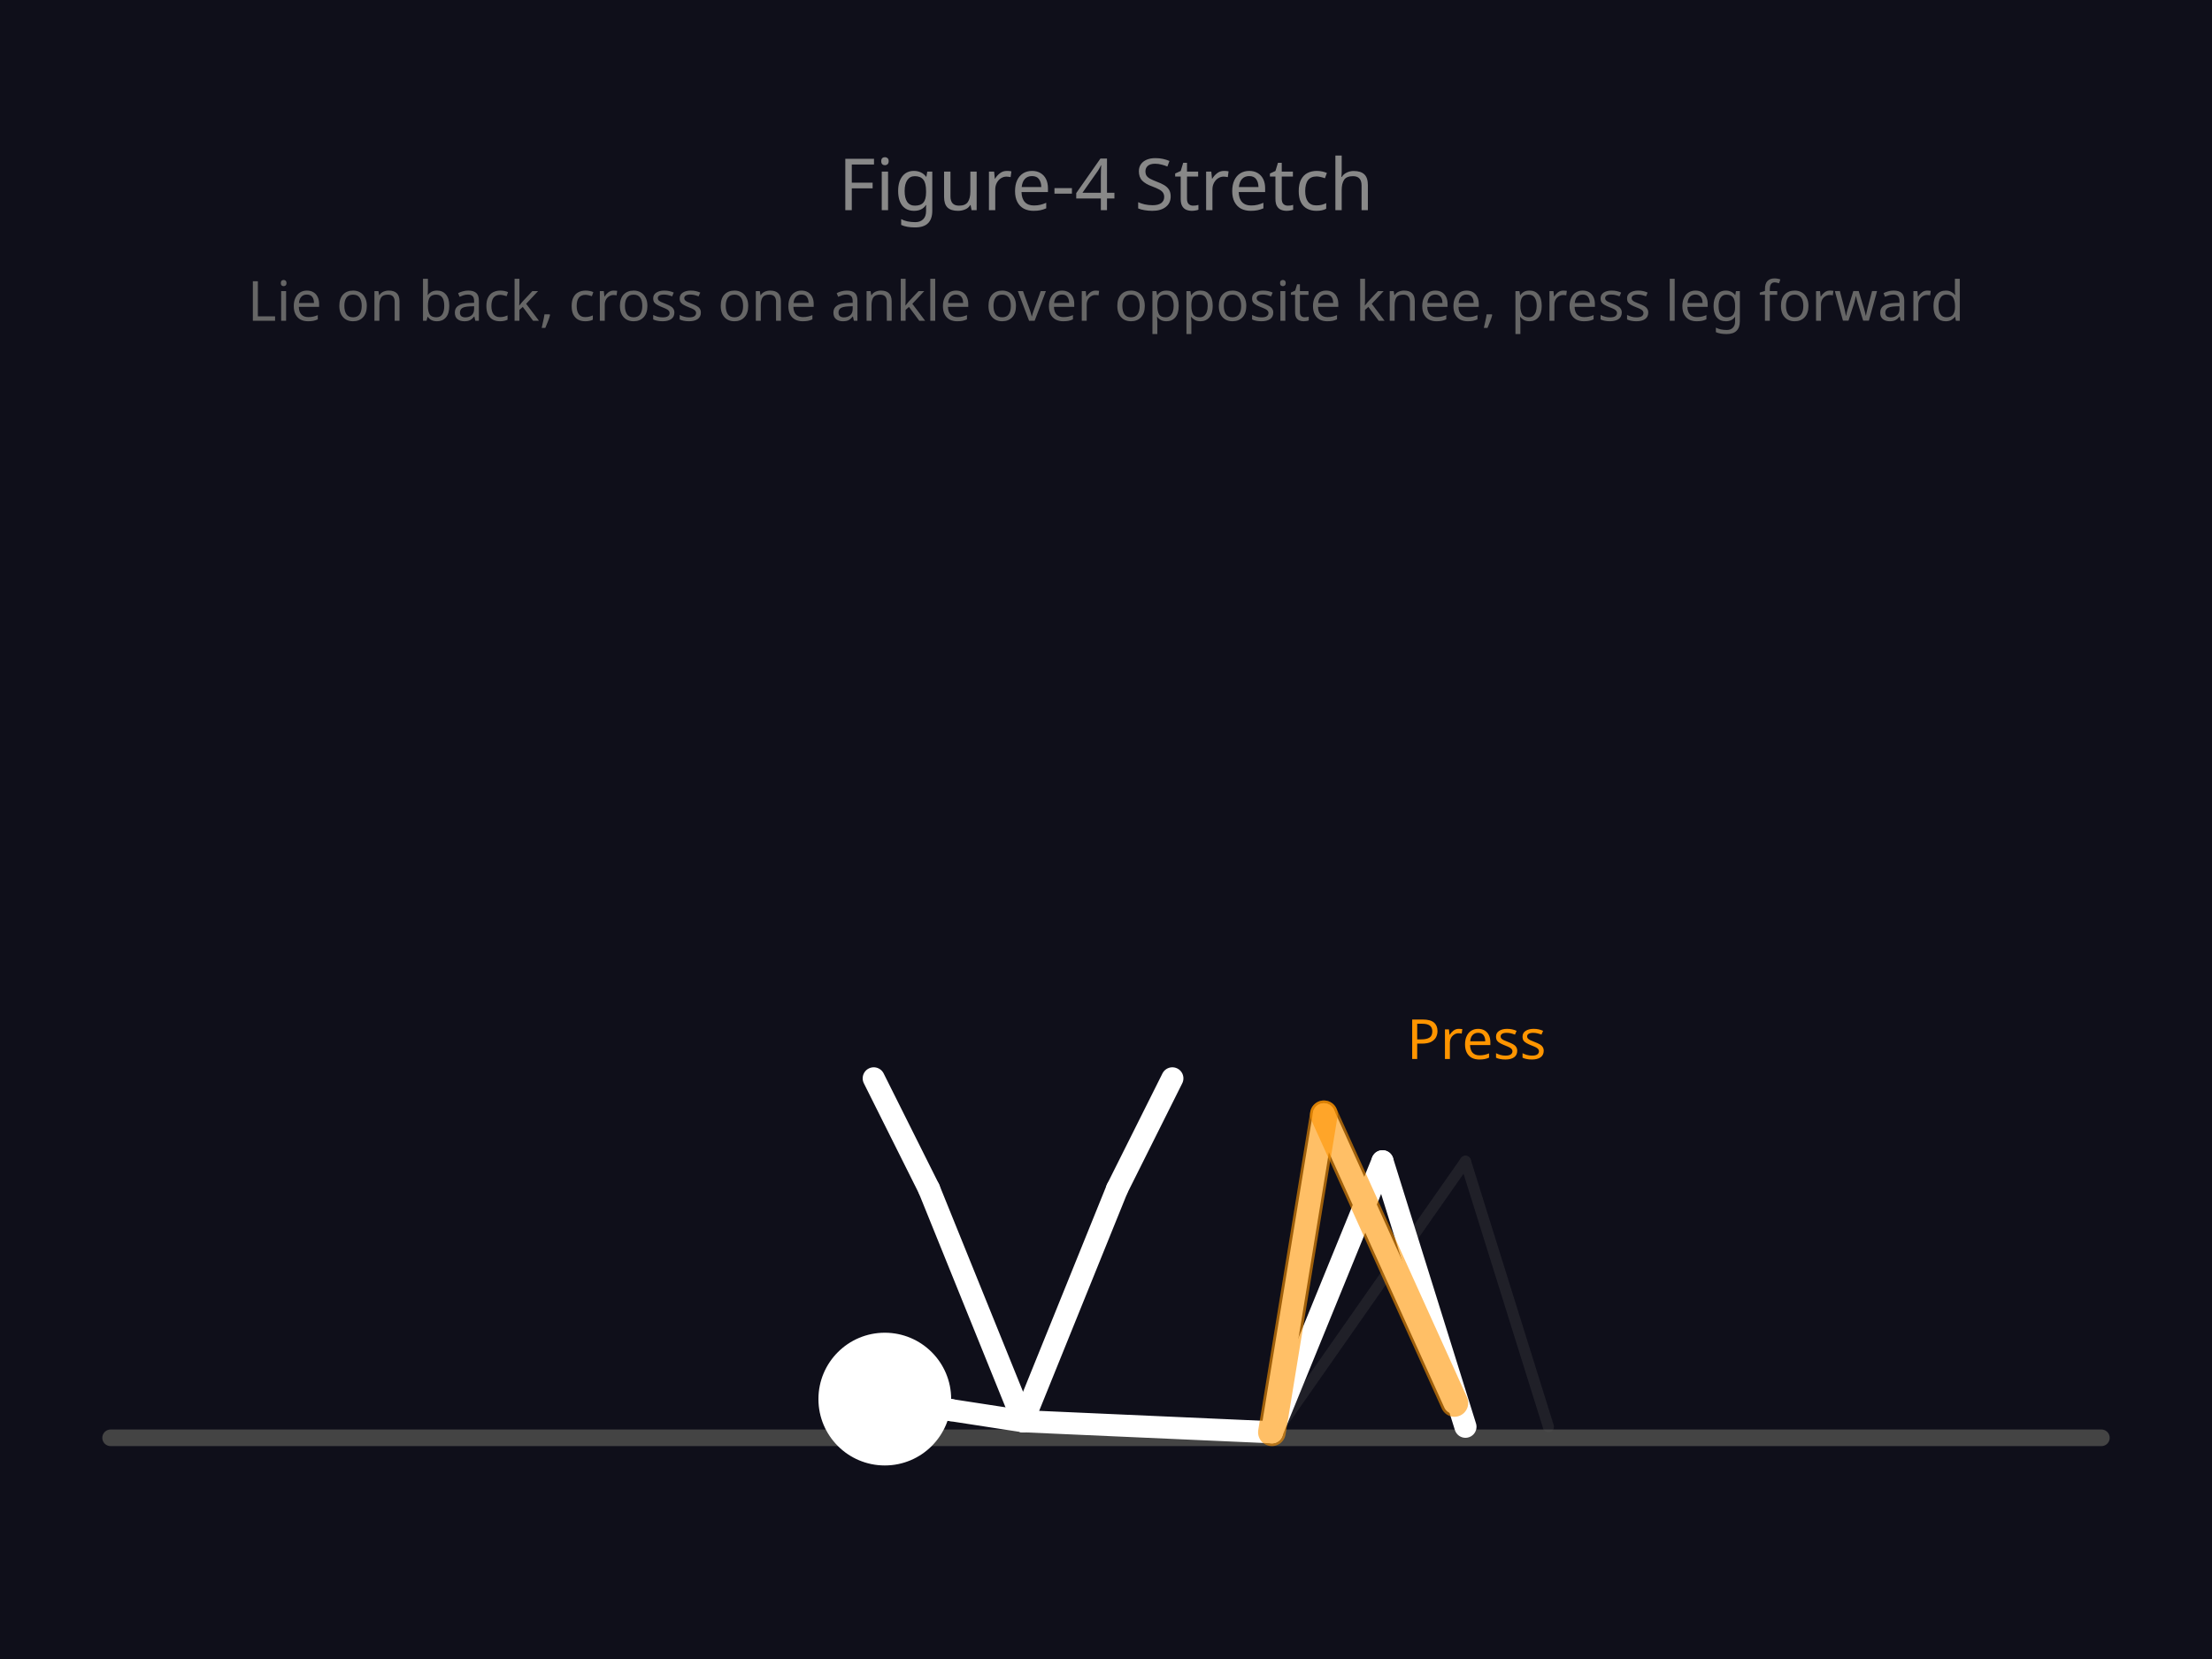
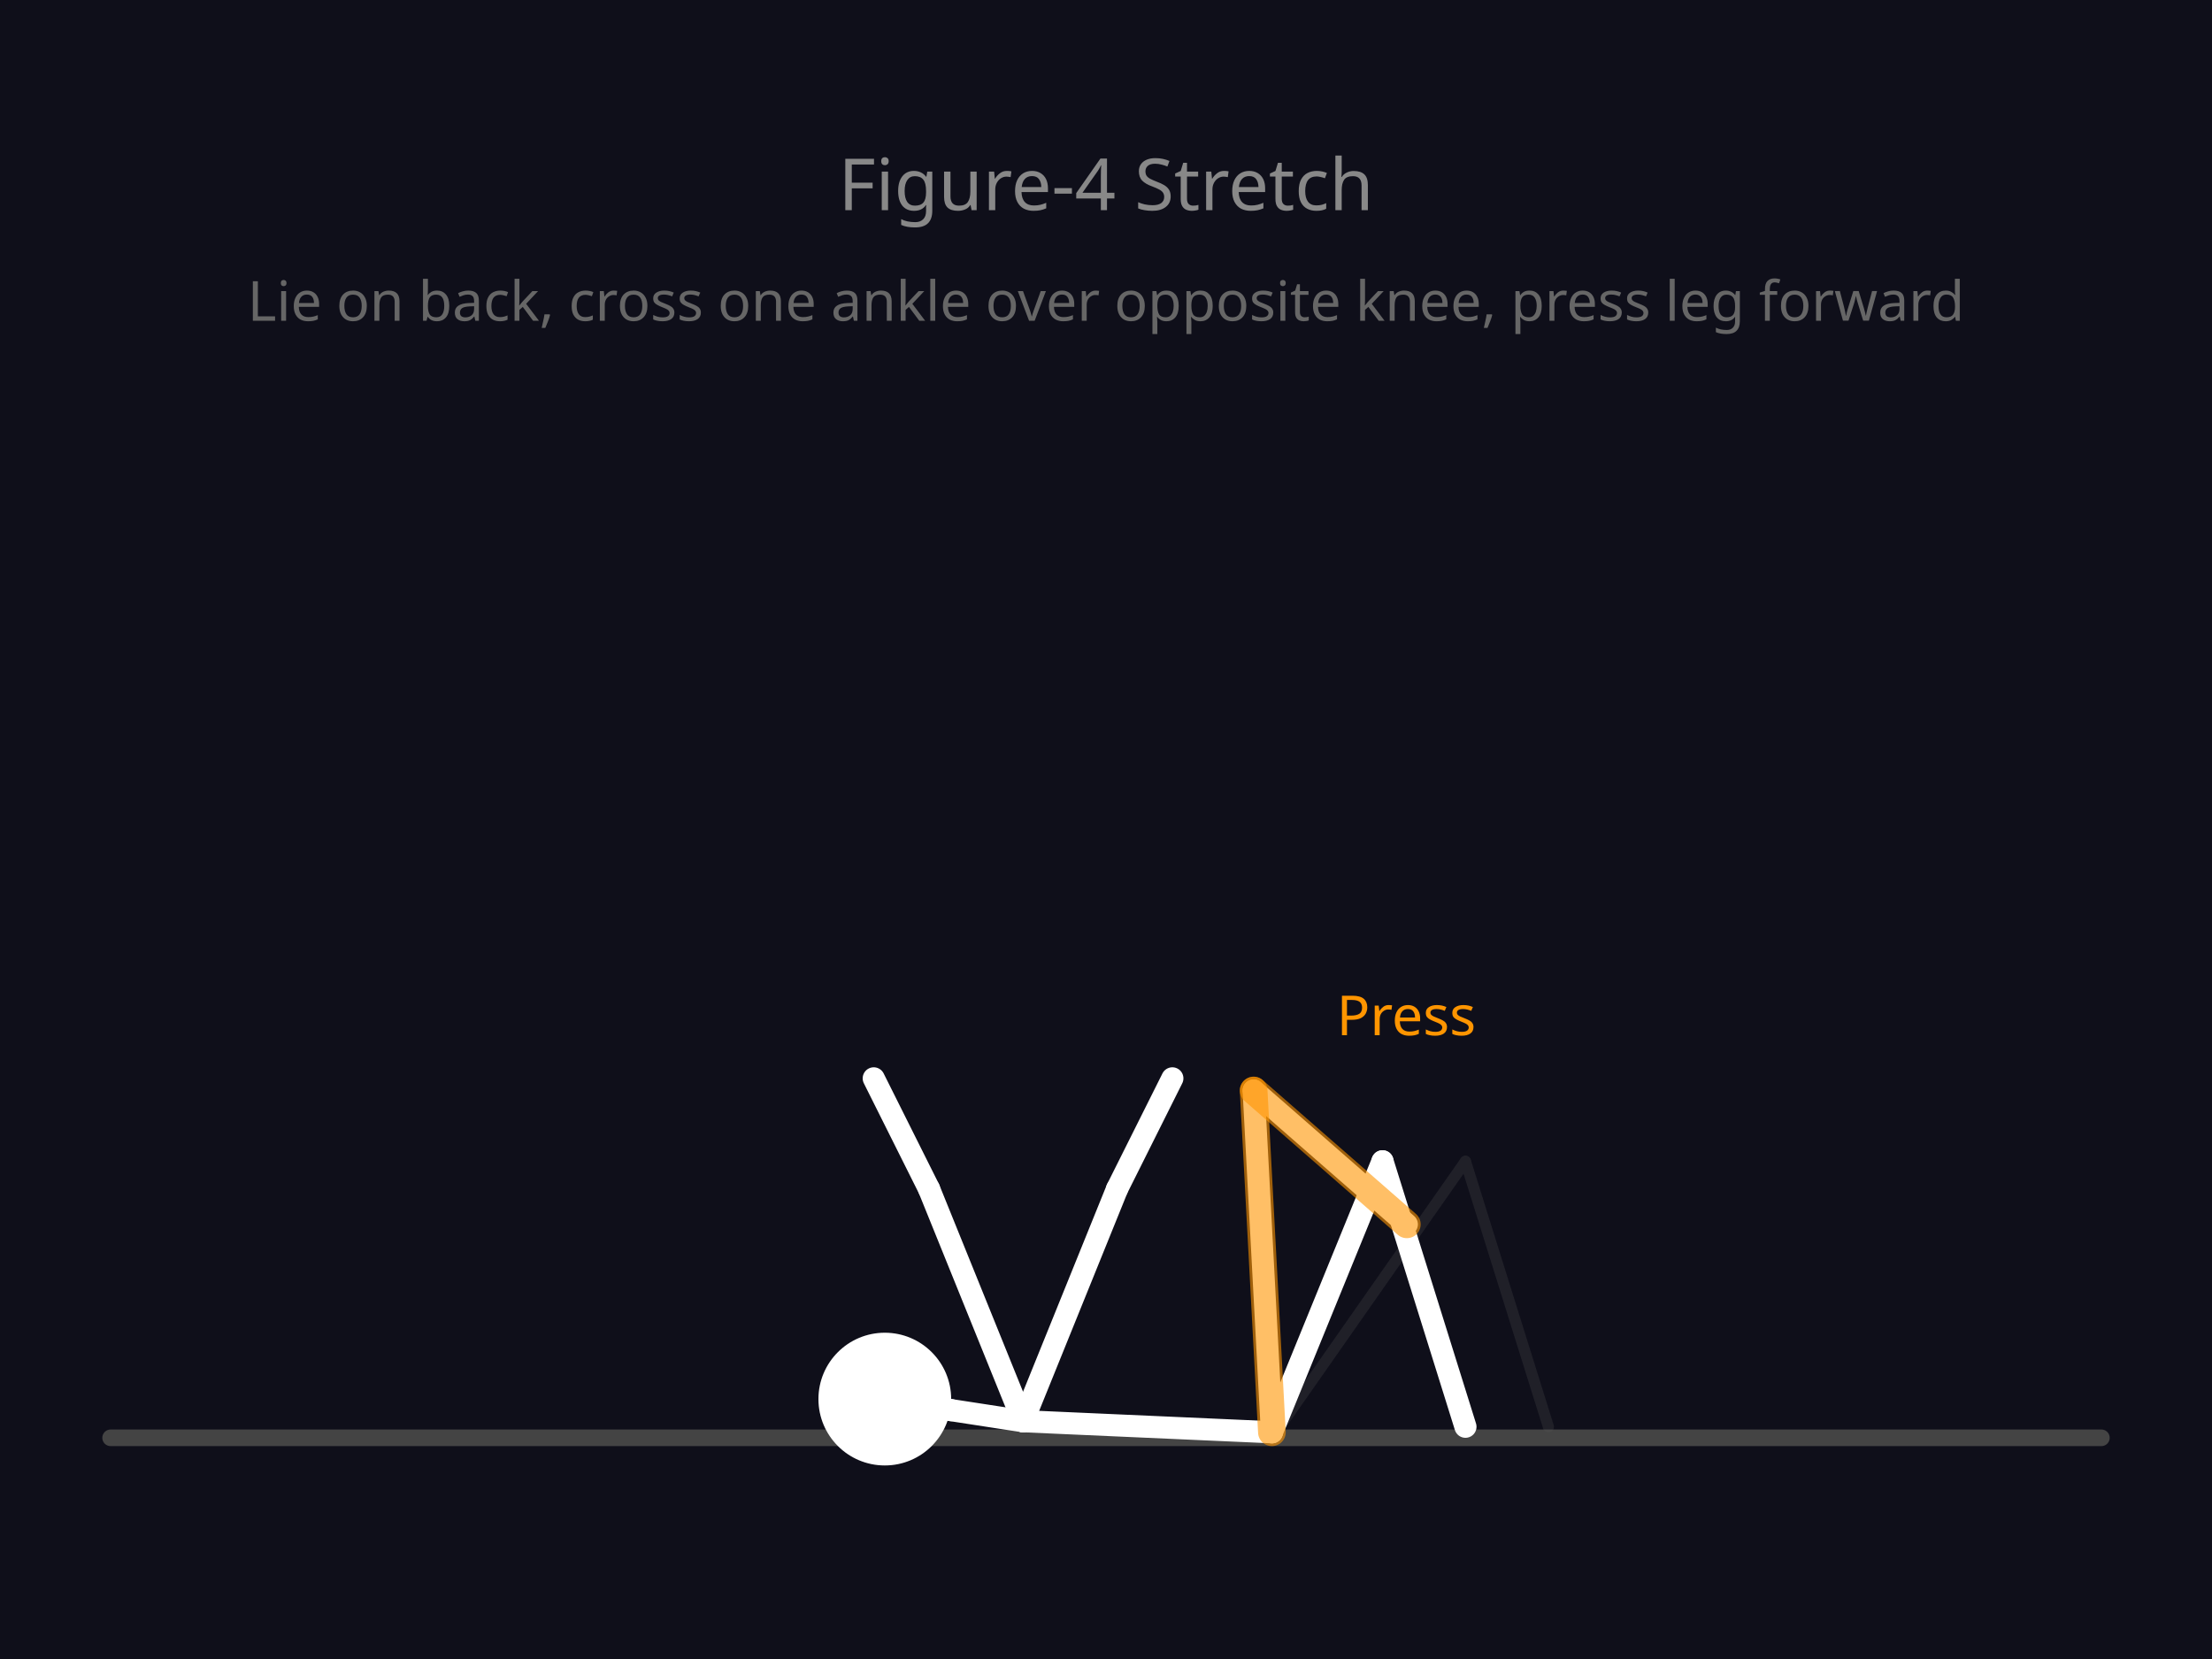
<svg xmlns="http://www.w3.org/2000/svg" viewBox="0 0 400 300">
  <rect width="400" height="300" fill="#0f0f1a" />
  <line x1="20" y1="260" x2="380" y2="260" stroke="#444" stroke-width="3" stroke-linecap="round" />
  <text x="200" y="38" fill="#888" font-size="13" font-family="sans-serif" text-anchor="middle">Figure-4 Stretch</text>
  <text x="200" y="58" fill="#666" font-size="10" font-family="sans-serif" text-anchor="middle">Lie on back, cross one ankle over opposite knee, press leg forward</text>
  <g stroke="#555" stroke-width="2" fill="none" stroke-linecap="round" stroke-linejoin="round" opacity="0.25">
    <circle cx="160" cy="253" r="12" fill="#444" stroke="none" />
    <line x1="160" y1="253" x2="172" y2="255" />
    <line x1="172" y1="255" x2="185" y2="257" />
    <line x1="185" y1="257" x2="230" y2="260" />
    <line x1="185" y1="257" x2="168" y2="215" />
    <line x1="168" y1="215" x2="158" y2="195" />
    <line x1="185" y1="257" x2="202" y2="215" />
    <line x1="202" y1="215" x2="212" y2="195" />
    <line x1="230" y1="260" x2="265" y2="210" />
    <line x1="265" y1="210" x2="280" y2="258" />
    <line x1="230" y1="260" x2="250" y2="210" />
    <line x1="250" y1="210" x2="265" y2="258" />
  </g>
  <g stroke="#FFF" stroke-width="4" fill="none" stroke-linecap="round" stroke-linejoin="round">
    <circle cx="160" cy="253" r="12" fill="#FFF" stroke="none" />
    <line x1="160" y1="253" x2="172" y2="255" />
    <line x1="172" y1="255" x2="185" y2="257" />
    <line x1="185" y1="257" x2="230" y2="259" />
    <line x1="185" y1="257" x2="168" y2="215" />
    <line x1="168" y1="215" x2="158" y2="195" />
    <line x1="185" y1="257" x2="202" y2="215" />
    <line x1="202" y1="215" x2="212" y2="195" />
-     <line x1="230" y1="259" x2="239.4" y2="201.5" />
-     <line x1="239.4" y1="201.5" x2="263" y2="253.7" />
+     <line x1="230" y1="259" x2="226.7" y2="197.2" />
+     <line x1="226.7" y1="197.2" x2="254.4" y2="221.4" />
    <line x1="230" y1="259" x2="250" y2="210" />
    <line x1="250" y1="210" x2="265" y2="258" />
-     <line x1="230" y1="259" x2="239.4" y2="201.5" stroke="#FF9500" stroke-width="5" opacity="0.6" />
-     <line x1="239.4" y1="201.5" x2="263" y2="253.7" stroke="#FF9500" stroke-width="5" opacity="0.6" />
+     <line x1="230" y1="259" x2="226.7" y2="197.2" stroke="#FF9500" stroke-width="5" opacity="0.6" />
+     <line x1="226.7" y1="197.2" x2="254.4" y2="221.4" stroke="#FF9500" stroke-width="5" opacity="0.6" />
  </g>
-   <text x="254.4" y="191.5" fill="#FF9500" font-size="10" font-family="sans-serif">Press</text>
+   <text x="241.7" y="187.2" fill="#FF9500" font-size="10" font-family="sans-serif">Press</text>
</svg>
